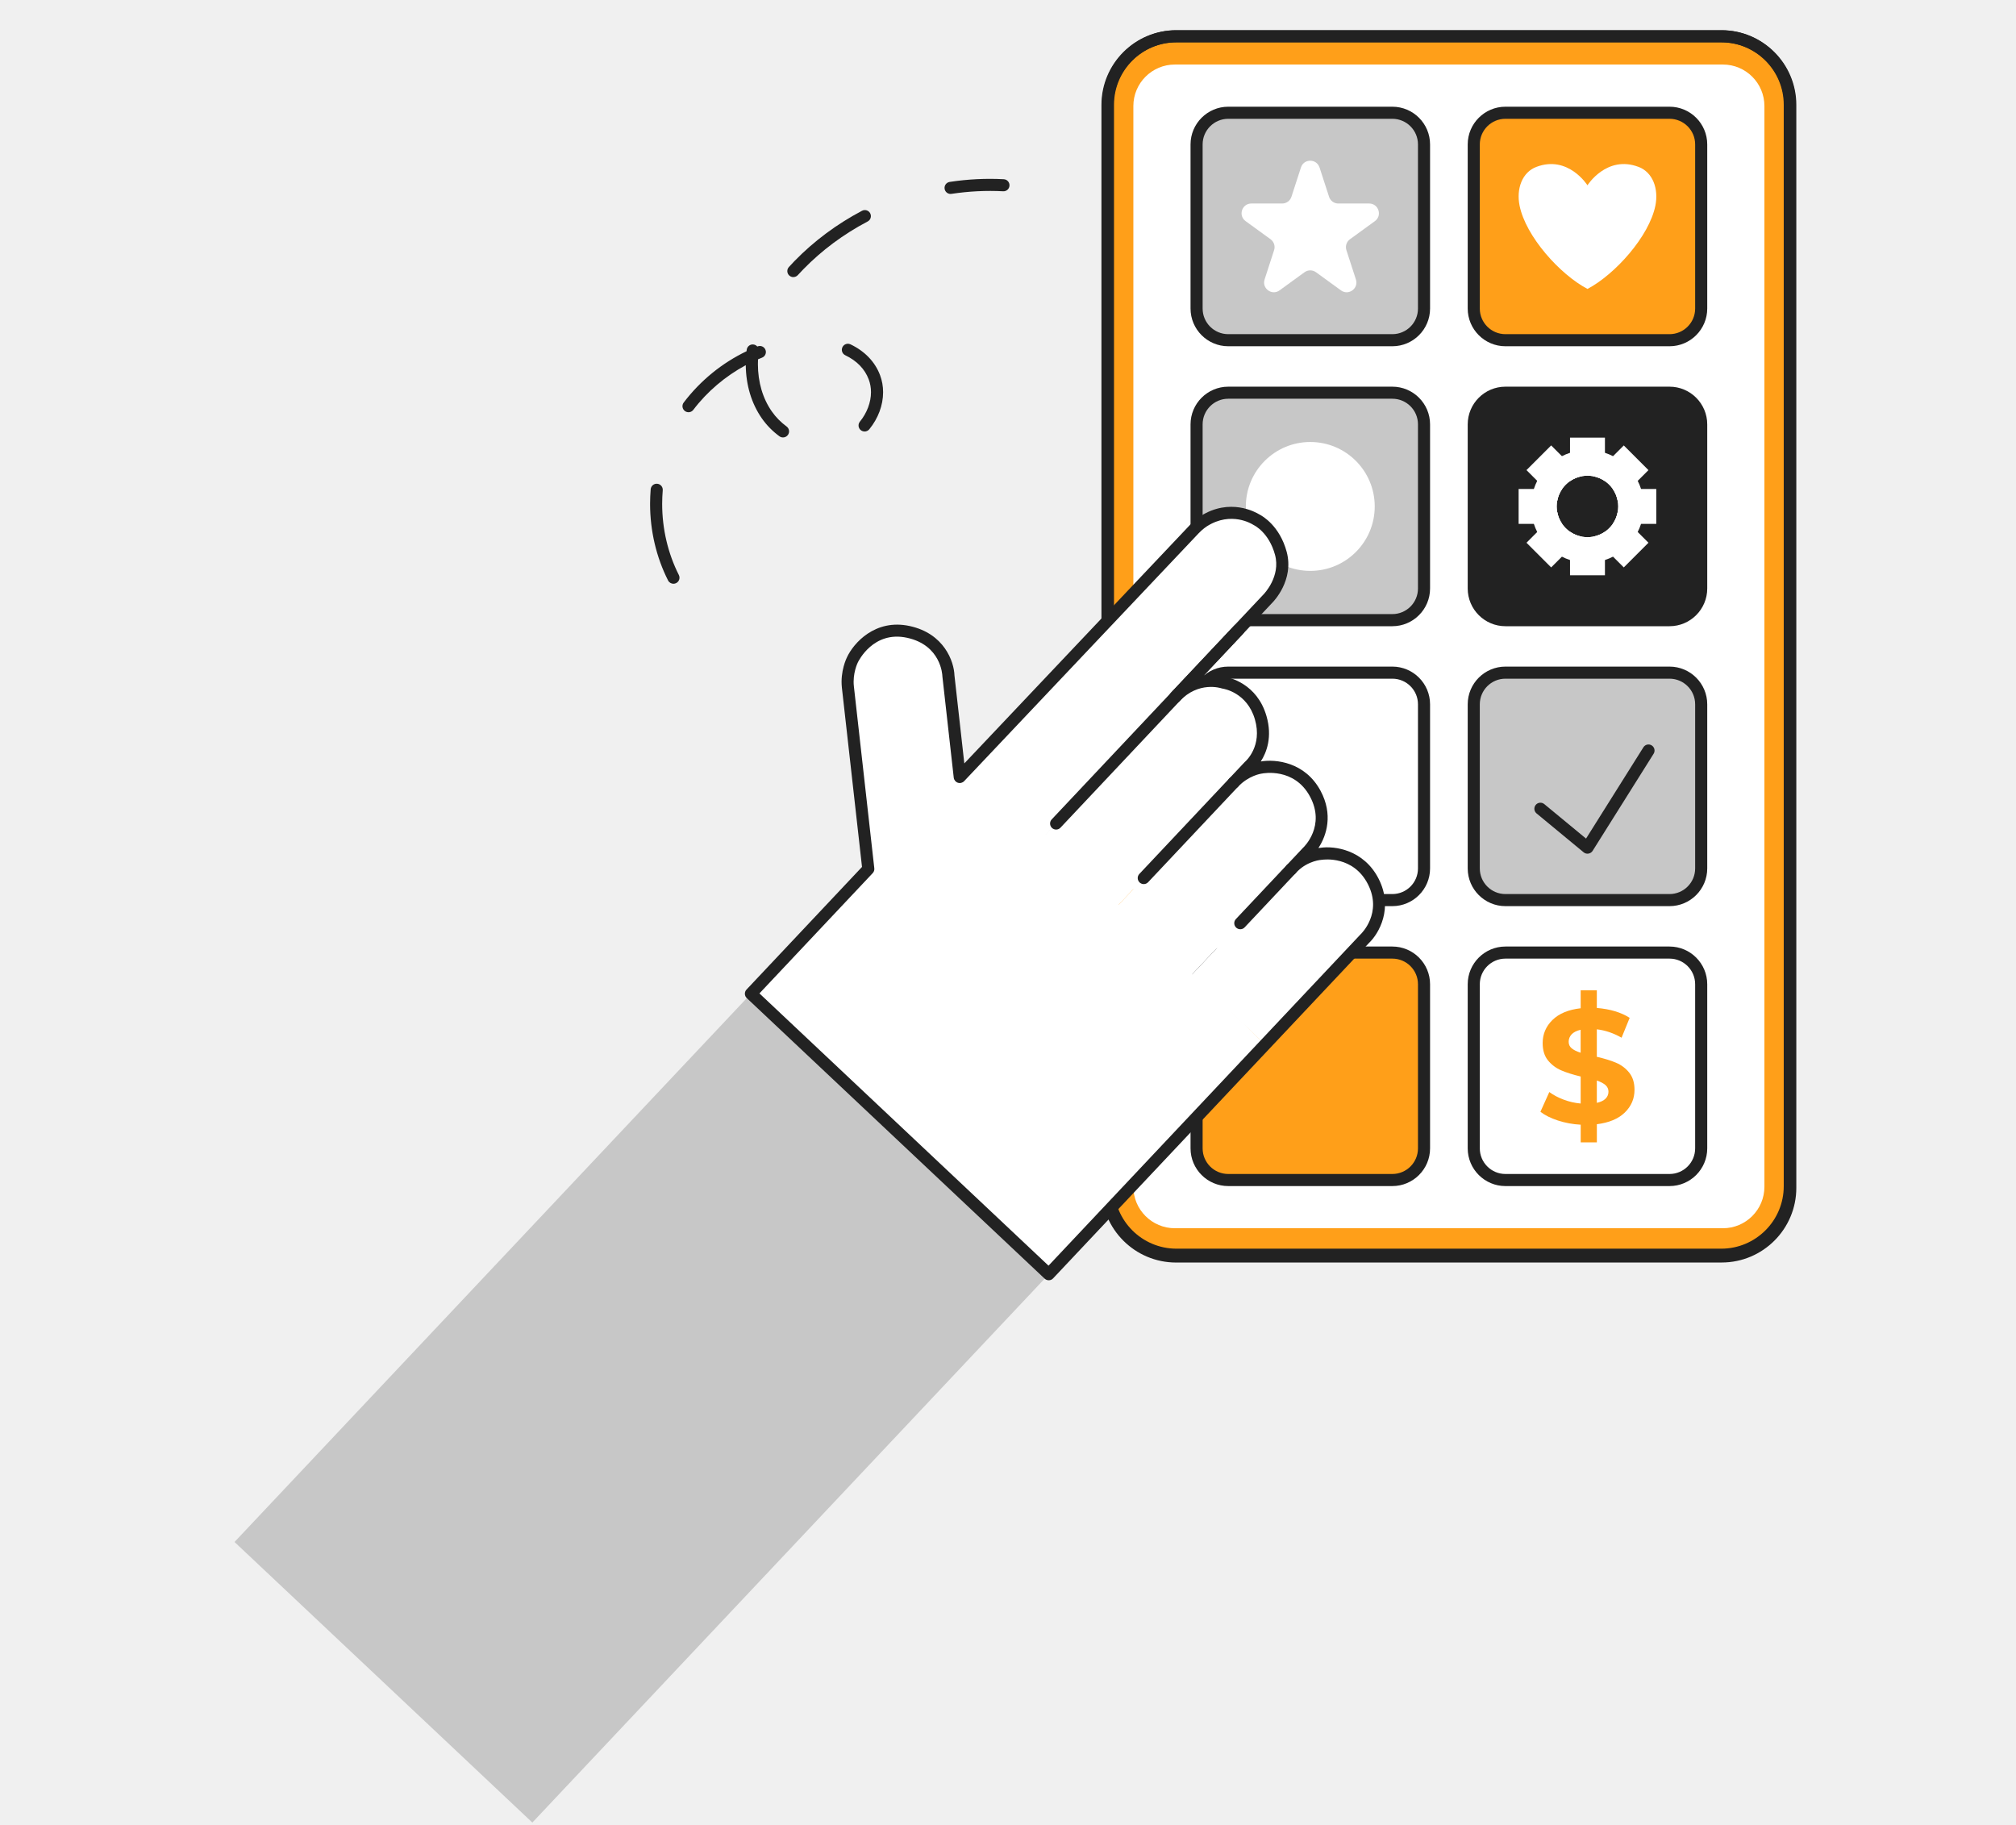
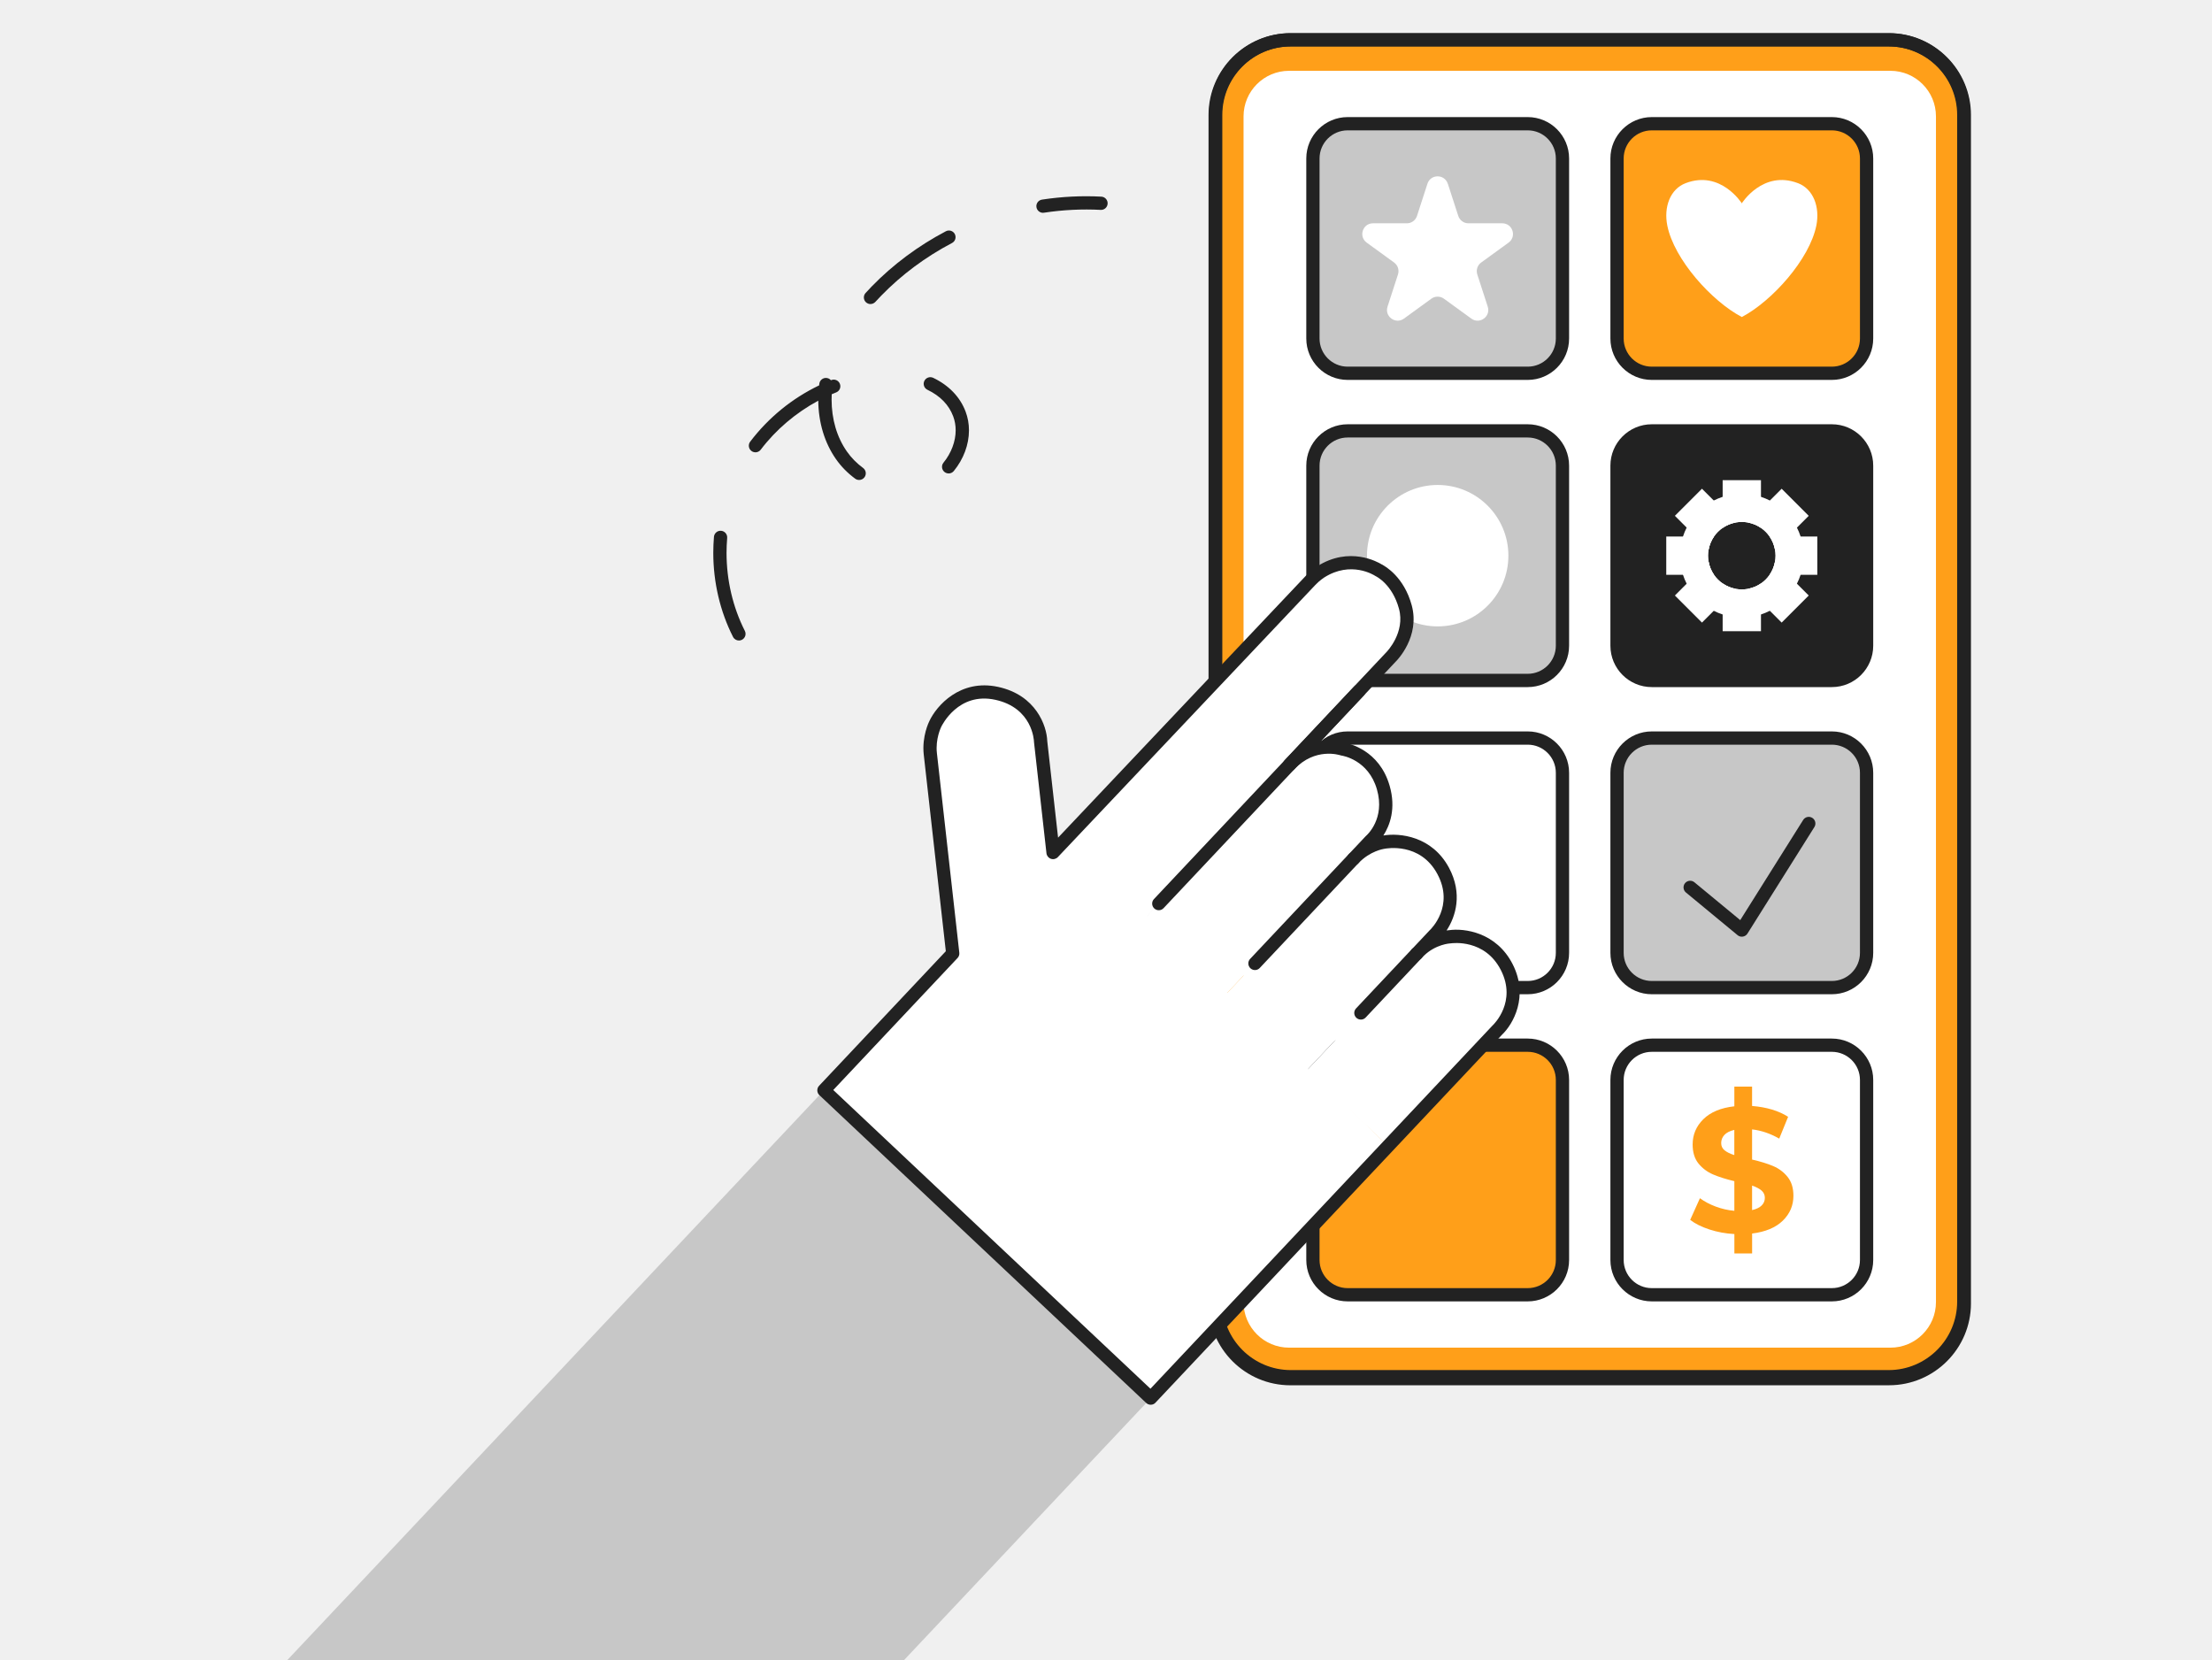
- <svg xmlns="http://www.w3.org/2000/svg" width="600" height="543" viewBox="0 0 600 543" fill="none">
+ <svg xmlns="http://www.w3.org/2000/svg" width="600" height="450" viewBox="0 0 600 450" fill="none">
  <path d="M307.329 368.296C298.913 368.296 292.07 361.453 292.07 353.037C292.07 344.621 298.913 337.787 307.329 337.787C315.745 337.787 322.579 344.63 322.579 353.037C322.579 361.444 315.736 368.296 307.329 368.296ZM307.329 341.384C300.9 341.384 295.667 346.617 295.667 353.037C295.667 359.457 300.9 364.699 307.329 364.699C313.758 364.699 318.982 359.466 318.982 353.037C318.982 346.608 313.749 341.384 307.329 341.384Z" fill="#222222" />
  <path d="M512.41 10.799H350.012C338.74 10.799 329.602 19.937 329.602 31.21V353.523C329.602 364.795 338.74 373.933 350.012 373.933H512.41C523.682 373.933 532.821 364.795 532.821 353.523V31.21C532.821 19.937 523.682 10.799 512.41 10.799Z" fill="#FF9F19" />
  <path d="M512.41 375.731H350.022C337.775 375.731 327.812 365.769 327.812 353.522V31.209C327.812 18.963 337.775 9 350.022 9H512.41C524.657 9 534.619 18.963 534.619 31.209V353.513C534.619 365.76 524.657 375.722 512.41 375.722V375.731ZM350.022 12.597C339.753 12.597 331.409 20.95 331.409 31.209V353.513C331.409 363.781 339.762 372.126 350.022 372.126H512.41C522.678 372.126 531.023 363.772 531.023 353.513V31.209C531.023 20.941 522.669 12.597 512.41 12.597H350.022Z" fill="#222222" />
  <path d="M525.125 353.162V31.569C525.125 24.74 519.59 19.205 512.762 19.205L349.672 19.205C342.844 19.205 337.309 24.74 337.309 31.569V353.162C337.309 359.99 342.844 365.525 349.672 365.525H512.762C519.59 365.525 525.125 359.99 525.125 353.162Z" fill="white" />
  <path d="M414.391 33.557H365.548C360.344 33.557 356.125 37.776 356.125 42.98V91.822C356.125 97.026 360.344 101.245 365.548 101.245H414.391C419.595 101.245 423.814 97.026 423.814 91.822V42.98C423.814 37.776 419.595 33.557 414.391 33.557Z" fill="#C7C7C7" />
  <path d="M414.392 103.043H365.55C359.363 103.043 354.328 98.008 354.328 91.822V42.979C354.328 36.793 359.363 31.758 365.55 31.758H414.392C420.578 31.758 425.614 36.793 425.614 42.979V91.822C425.614 98.008 420.578 103.043 414.392 103.043ZM365.55 35.355C361.342 35.355 357.925 38.771 357.925 42.979V91.822C357.925 96.03 361.342 99.447 365.55 99.447H414.392C418.6 99.447 422.017 96.03 422.017 91.822V42.979C422.017 38.771 418.6 35.355 414.392 35.355H365.55Z" fill="#222222" />
  <path d="M496.883 33.557H448.04C442.836 33.557 438.617 37.776 438.617 42.98V91.822C438.617 97.026 442.836 101.245 448.04 101.245H496.883C502.087 101.245 506.306 97.026 506.306 91.822V42.98C506.306 37.776 502.087 33.557 496.883 33.557Z" fill="#FF9F19" />
  <path d="M496.884 103.043H448.042C441.856 103.043 436.82 98.008 436.82 91.822V42.979C436.82 36.793 441.856 31.758 448.042 31.758H496.884C503.07 31.758 508.106 36.793 508.106 42.979V91.822C508.106 98.008 503.07 103.043 496.884 103.043ZM448.042 35.355C443.834 35.355 440.417 38.771 440.417 42.979V91.822C440.417 96.03 443.834 99.447 448.042 99.447H496.884C501.092 99.447 504.509 96.03 504.509 91.822V42.979C504.509 38.771 501.092 35.355 496.884 35.355H448.042Z" fill="#222222" />
  <path d="M414.391 116.863H365.548C360.344 116.863 356.125 121.082 356.125 126.286V175.129C356.125 180.333 360.344 184.552 365.548 184.552H414.391C419.595 184.552 423.814 180.333 423.814 175.129V126.286C423.814 121.082 419.595 116.863 414.391 116.863Z" fill="#C7C7C7" />
  <path d="M389.968 169.895C379.376 169.895 370.789 161.308 370.789 150.716C370.789 140.124 379.376 131.537 389.968 131.537C400.56 131.537 409.147 140.124 409.147 150.716C409.147 161.308 400.56 169.895 389.968 169.895Z" fill="white" />
  <path d="M414.392 186.36H365.55C359.363 186.36 354.328 181.324 354.328 175.138V126.296C354.328 120.11 359.363 115.074 365.55 115.074H414.392C420.578 115.074 425.614 120.11 425.614 126.296V175.138C425.614 181.324 420.578 186.36 414.392 186.36ZM365.55 118.662C361.342 118.662 357.925 122.079 357.925 126.287V175.129C357.925 179.337 361.342 182.754 365.55 182.754H414.392C418.6 182.754 422.017 179.337 422.017 175.129V126.287C422.017 122.079 418.6 118.662 414.392 118.662H365.55Z" fill="#222222" />
  <path d="M496.883 116.863H448.04C442.836 116.863 438.617 121.082 438.617 126.286V175.129C438.617 180.333 442.836 184.552 448.04 184.552H496.883C502.087 184.552 506.306 180.333 506.306 175.129V126.286C506.306 121.082 502.087 116.863 496.883 116.863Z" fill="#222222" />
  <path d="M496.884 186.36H448.042C441.856 186.36 436.82 181.324 436.82 175.138V126.296C436.82 120.11 441.856 115.074 448.042 115.074H496.884C503.07 115.074 508.106 120.11 508.106 126.296V175.138C508.106 181.324 503.07 186.36 496.884 186.36ZM448.042 118.662C443.834 118.662 440.417 122.079 440.417 126.287V175.129C440.417 179.337 443.834 182.754 448.042 182.754H496.884C501.092 182.754 504.509 179.337 504.509 175.129V126.287C504.509 122.079 501.092 118.662 496.884 118.662H448.042Z" fill="#222222" />
  <path d="M414.392 269.666H365.55C359.363 269.666 354.328 264.631 354.328 258.445V209.602C354.328 203.416 359.363 198.381 365.55 198.381H414.392C420.578 198.381 425.614 203.416 425.614 209.602V258.445C425.614 264.631 420.578 269.666 414.392 269.666ZM365.55 201.977C361.342 201.977 357.925 205.394 357.925 209.602V258.445C357.925 262.653 361.342 266.07 365.55 266.07H414.392C418.6 266.07 422.017 262.653 422.017 258.445V209.602C422.017 205.394 418.6 201.977 414.392 201.977H365.55Z" fill="#222222" />
  <path d="M496.883 200.18H448.04C442.836 200.18 438.617 204.399 438.617 209.603V258.445C438.617 263.65 442.836 267.868 448.04 267.868H496.883C502.087 267.868 506.306 263.65 506.306 258.445V209.603C506.306 204.399 502.087 200.18 496.883 200.18Z" fill="#C7C7C7" />
  <path d="M496.884 269.666H448.042C441.856 269.666 436.82 264.631 436.82 258.445V209.602C436.82 203.416 441.856 198.381 448.042 198.381H496.884C503.07 198.381 508.106 203.416 508.106 209.602V258.445C508.106 264.631 503.07 269.666 496.884 269.666ZM448.042 201.977C443.834 201.977 440.417 205.394 440.417 209.602V258.445C440.417 262.653 443.834 266.07 448.042 266.07H496.884C501.092 266.07 504.509 262.653 504.509 258.445V209.602C504.509 205.394 501.092 201.977 496.884 201.977H448.042Z" fill="#222222" />
  <path d="M414.391 283.486H365.548C360.344 283.486 356.125 287.705 356.125 292.91V341.752C356.125 346.956 360.344 351.175 365.548 351.175H414.391C419.595 351.175 423.814 346.956 423.814 341.752V292.91C423.814 287.705 419.595 283.486 414.391 283.486Z" fill="#FF9F19" />
-   <path d="M414.392 352.974H365.55C359.363 352.974 354.328 347.939 354.328 341.752V292.91C354.328 286.724 359.363 281.688 365.55 281.688H414.392C420.578 281.688 425.614 286.724 425.614 292.91V341.752C425.614 347.939 420.578 352.974 414.392 352.974ZM365.55 285.285C361.342 285.285 357.925 288.702 357.925 292.91V341.752C357.925 345.96 361.342 349.377 365.55 349.377H414.392C418.6 349.377 422.017 345.96 422.017 341.752V292.91C422.017 288.702 418.6 285.285 414.392 285.285H365.55Z" fill="#222222" />
-   <path d="M496.884 352.974H448.042C441.856 352.974 436.82 347.939 436.82 341.752V292.91C436.82 286.724 441.856 281.688 448.042 281.688H496.884C503.07 281.688 508.106 286.724 508.106 292.91V341.752C508.106 347.939 503.07 352.974 496.884 352.974ZM448.042 285.285C443.834 285.285 440.417 288.702 440.417 292.91V341.752C440.417 345.96 443.834 349.377 448.042 349.377H496.884C501.092 349.377 504.509 345.96 504.509 341.752V292.91C504.509 288.702 501.092 285.285 496.884 285.285H448.042Z" fill="#222222" />
+   <path d="M414.392 352.973H365.55C359.363 352.973 354.328 347.938 354.328 341.751V292.909C354.328 286.723 359.363 281.688 365.55 281.688H414.392C420.578 281.688 425.614 286.723 425.614 292.909V341.751C425.614 347.938 420.578 352.973 414.392 352.973ZM365.55 285.284C361.342 285.284 357.925 288.701 357.925 292.909V341.751C357.925 345.959 361.342 349.376 365.55 349.376H414.392C418.6 349.376 422.017 345.959 422.017 341.751V292.909C422.017 288.701 418.6 285.284 414.392 285.284H365.55Z" fill="#222222" />
+   <path d="M496.884 352.973H448.042C441.856 352.973 436.82 347.938 436.82 341.751V292.909C436.82 286.723 441.856 281.688 448.042 281.688H496.884C503.07 281.688 508.106 286.723 508.106 292.909V341.751C508.106 347.938 503.07 352.973 496.884 352.973ZM448.042 285.284C443.834 285.284 440.417 288.701 440.417 292.909V341.751C440.417 345.959 443.834 349.376 448.042 349.376H496.884C501.092 349.376 504.509 345.959 504.509 341.751V292.909C504.509 288.701 501.092 285.284 496.884 285.284H448.042Z" fill="#222222" />
  <path d="M488.409 145.511C488.139 144.675 487.807 143.874 487.411 143.101C485.802 139.945 483.221 137.355 480.065 135.755C479.292 135.359 478.491 135.027 477.655 134.757C476.019 134.226 474.274 133.93 472.458 133.93C470.642 133.93 468.897 134.217 467.261 134.757C466.425 135.027 465.624 135.368 464.851 135.755C461.695 137.364 459.114 139.945 457.505 143.101C457.109 143.874 456.777 144.675 456.507 145.511C455.976 147.147 455.68 148.892 455.68 150.708C455.68 152.524 455.967 154.278 456.507 155.905C456.777 156.741 457.109 157.542 457.505 158.315C459.114 161.471 461.695 164.061 464.851 165.661C465.624 166.057 466.425 166.389 467.261 166.659C468.897 167.19 470.642 167.486 472.458 167.486C474.274 167.486 476.019 167.199 477.655 166.659C478.491 166.389 479.292 166.057 480.065 165.661C483.221 164.052 485.802 161.471 487.411 158.306C487.807 157.542 488.139 156.732 488.409 155.896C488.94 154.26 489.236 152.515 489.236 150.699C489.236 148.883 488.949 147.138 488.409 145.502V145.511ZM472.458 159.87C471.892 159.87 471.343 159.816 470.804 159.718C469.509 159.484 468.304 158.971 467.261 158.252C466.344 157.623 465.552 156.831 464.923 155.914C464.195 154.871 463.691 153.666 463.457 152.371C463.359 151.832 463.305 151.283 463.305 150.717C463.305 150.151 463.359 149.602 463.457 149.063C463.691 147.768 464.204 146.563 464.923 145.52C465.552 144.603 466.344 143.811 467.261 143.182C468.304 142.454 469.509 141.95 470.804 141.716C471.343 141.618 471.892 141.564 472.458 141.564C473.024 141.564 473.573 141.618 474.112 141.716C475.407 141.95 476.612 142.463 477.655 143.182C478.572 143.811 479.364 144.603 479.993 145.52C480.721 146.563 481.225 147.768 481.459 149.063C481.557 149.593 481.611 150.151 481.611 150.717C481.611 151.283 481.557 151.832 481.459 152.371C481.225 153.666 480.712 154.871 479.993 155.914C479.364 156.831 478.572 157.623 477.655 158.252C476.612 158.98 475.407 159.484 474.112 159.718C473.582 159.816 473.024 159.87 472.458 159.87Z" fill="white" />
  <path d="M477.66 130.234V143.182C476.617 142.454 475.412 141.95 474.117 141.717C473.587 141.618 473.029 141.564 472.463 141.564C471.896 141.564 471.348 141.618 470.808 141.717C469.513 141.95 468.309 142.463 467.266 143.182V130.234H477.66Z" fill="white" />
  <path d="M474.117 159.718C475.412 159.484 476.617 158.971 477.66 158.252V171.2H467.266V158.252C468.309 158.98 469.513 159.484 470.808 159.718C471.348 159.816 471.896 159.87 472.463 159.87C473.029 159.87 473.578 159.816 474.117 159.718Z" fill="white" />
  <path d="M467.265 158.244C468.309 158.972 469.513 159.476 470.808 159.709L467.265 163.252L464.856 165.662L461.655 168.863L454.309 161.517L457.51 158.316L463.462 152.363C463.696 153.658 464.208 154.863 464.928 155.906C465.557 156.823 466.348 157.614 467.265 158.244Z" fill="white" />
-   <path d="M490.613 139.91L481.459 149.063C481.226 147.768 480.713 146.563 479.994 145.52C479.364 144.603 478.573 143.812 477.656 143.183C476.613 142.454 475.408 141.951 474.113 141.717L477.656 138.174L483.267 132.563L490.613 139.91Z" fill="white" />
+   <path d="M490.613 139.909L481.459 149.062C481.226 147.767 480.713 146.562 479.994 145.519C479.364 144.602 478.573 143.811 477.656 143.182C476.613 142.453 475.408 141.95 474.113 141.716L477.656 138.173L483.267 132.562L490.613 139.909Z" fill="white" />
  <path d="M463.451 149.054C463.352 149.585 463.298 150.142 463.298 150.709C463.298 151.275 463.352 151.824 463.451 152.363C463.685 153.658 464.197 154.863 464.917 155.906H451.969V145.512H464.917C464.188 146.555 463.685 147.76 463.451 149.054Z" fill="white" />
  <path d="M492.944 145.512V155.906H479.996C480.724 154.863 481.228 153.658 481.462 152.363C481.561 151.824 481.615 151.275 481.615 150.709C481.615 150.142 481.561 149.594 481.462 149.054C481.228 147.76 480.715 146.555 479.996 145.512H492.944Z" fill="white" />
  <path d="M467.265 138.165L470.808 141.708C469.513 141.942 468.309 142.454 467.265 143.174C466.348 143.803 465.557 144.594 464.928 145.512C464.199 146.555 463.696 147.759 463.462 149.054L454.309 139.901L461.655 132.555L467.265 138.165Z" fill="white" />
-   <path d="M490.613 161.516L483.267 168.862L474.113 159.708C475.408 159.475 476.613 158.962 477.656 158.243C478.573 157.613 479.364 156.822 479.994 155.905C480.722 154.862 481.226 153.657 481.459 152.362L487.412 158.315L490.613 161.516Z" fill="white" />
+   <path d="M490.613 161.517L483.267 168.863L474.113 159.709C475.408 159.476 476.613 158.963 477.656 158.244C478.573 157.614 479.364 156.823 479.994 155.906C480.722 154.863 481.226 153.658 481.459 152.363L487.412 158.316L490.613 161.517Z" fill="white" />
  <path d="M392.721 49.831L395.553 58.562C395.94 59.758 397.054 60.567 398.313 60.567H407.494C410.299 60.567 411.468 64.164 409.193 65.809L401.766 71.204C400.75 71.941 400.327 73.254 400.714 74.441L403.546 83.172C404.41 85.842 401.361 88.063 399.087 86.409L391.66 81.014C390.643 80.276 389.268 80.276 388.252 81.014L380.825 86.409C378.55 88.063 375.502 85.842 376.365 83.172L379.197 74.441C379.584 73.245 379.161 71.941 378.145 71.204L370.718 65.809C368.443 64.155 369.612 60.567 372.418 60.567H381.598C382.857 60.567 383.963 59.758 384.358 58.562L387.191 49.831C388.054 47.16 391.839 47.16 392.703 49.831H392.721Z" fill="white" />
  <path d="M487.661 49.669C478.157 46.063 472.456 55.145 472.456 55.145C472.456 55.145 466.756 46.072 457.252 49.669C453.017 51.269 451.245 56.17 452.252 61.178C454.087 70.358 464.274 81.679 472.465 85.986C480.657 81.67 490.835 70.349 492.678 61.178C493.677 56.178 491.905 51.278 487.679 49.669H487.661Z" fill="white" />
-   <path d="M472.459 254.057C472.046 254.057 471.641 253.913 471.317 253.644L457.309 242.071C456.544 241.442 456.436 240.309 457.066 239.536C457.704 238.772 458.837 238.664 459.601 239.293L472.037 249.561L489.103 222.398C489.633 221.553 490.739 221.301 491.584 221.831C492.421 222.362 492.681 223.468 492.151 224.313L473.997 253.212C473.718 253.653 473.269 253.949 472.756 254.03C472.657 254.048 472.567 254.057 472.468 254.057H472.459Z" fill="#222222" />
+   <path d="M472.459 254.058C472.046 254.058 471.641 253.914 471.317 253.645L457.309 242.072C456.544 241.443 456.436 240.31 457.066 239.537C457.704 238.773 458.837 238.665 459.601 239.294L472.037 249.562L489.103 222.399C489.633 221.554 490.739 221.302 491.584 221.832C492.421 222.363 492.681 223.469 492.151 224.314L473.997 253.213C473.718 253.654 473.269 253.95 472.756 254.031C472.657 254.049 472.567 254.058 472.468 254.058H472.459Z" fill="#222222" />
  <path d="M483.583 331.079C481.659 332.958 478.881 334.118 475.257 334.568V339.962H470.447V334.711C468.073 334.586 465.807 334.163 463.658 333.462C461.509 332.76 459.774 331.888 458.461 330.863L461.104 324.991C462.327 325.891 463.748 326.646 465.384 327.257C467.021 327.869 468.702 328.255 470.438 328.408V320.37C468.163 319.821 466.23 319.219 464.665 318.545C463.092 317.87 461.779 316.881 460.718 315.586C459.657 314.283 459.126 312.565 459.126 310.407C459.126 307.746 460.097 305.453 462.04 303.547C463.982 301.64 466.778 300.471 470.438 300.058V294.717H475.248V299.968C479.196 300.292 482.451 301.272 485.022 302.908L482.612 308.825C480.203 307.449 477.748 306.613 475.248 306.325V314.507C477.496 315.02 479.393 315.604 480.949 316.261C482.504 316.917 483.817 317.897 484.869 319.201C485.93 320.505 486.461 322.213 486.461 324.326C486.461 326.961 485.499 329.209 483.574 331.088L483.583 331.079ZM467.785 311.99C468.397 312.502 469.278 312.934 470.429 313.293V306.46C469.206 306.748 468.307 307.206 467.731 307.836C467.156 308.465 466.868 309.193 466.868 310.029C466.868 310.866 467.174 311.486 467.785 311.999V311.99ZM477.847 326.961C478.422 326.385 478.71 325.693 478.71 324.893C478.71 324.092 478.413 323.436 477.82 322.914C477.226 322.402 476.372 321.952 475.248 321.566V328.21C476.399 327.95 477.271 327.536 477.847 326.961Z" fill="#FF9F19" />
  <path d="M512.29 375.21H350.135C337.907 375.21 327.953 365.256 327.953 353.027V31.182C327.953 18.954 337.907 9 350.135 9H512.29C524.518 9 534.472 18.954 534.472 31.182V353.018C534.472 365.247 524.518 375.201 512.29 375.201V375.21ZM350.135 12.597C339.885 12.597 331.55 20.932 331.55 31.182V353.018C331.55 363.269 339.885 371.604 350.135 371.604H512.29C522.54 371.604 530.875 363.269 530.875 353.018V31.182C530.875 20.932 522.54 12.597 512.29 12.597H350.135Z" fill="#222222" />
-   <path d="M223.481 295.747L69.797 458.894L158.436 542.391L312.12 379.245L223.481 295.747Z" fill="#C7C7C7" />
-   <path d="M312.127 379.21L376.521 310.841C355.412 290.135 322.351 259.554 301.243 238.847C297.352 235.034 288.808 228.225 288.808 228.225C265.832 249.971 223.49 295.723 223.49 295.723L312.135 379.207L312.127 379.21Z" fill="white" />
-   <path d="M289.058 261.57L282.277 201.123C281.349 192.861 273.903 186.912 265.641 187.841C257.379 188.769 251.43 196.215 252.359 204.477L259.139 264.924L289.058 261.57Z" fill="white" />
-   <path d="M384.257 258.695L354.596 290.185L376.523 310.842L406.183 279.353C411.89 273.295 411.606 263.767 405.549 258.06C399.491 252.354 389.963 252.638 384.257 258.695Z" fill="white" />
+   <path d="M223.481 295.746L69.797 458.893L158.436 542.39L312.12 379.244L223.481 295.746Z" fill="#C7C7C7" />
+   <path d="M312.131 379.211L376.524 310.842C355.416 290.135 322.355 259.554 301.247 238.847C297.356 235.034 288.812 228.225 288.812 228.225C265.835 249.971 223.493 295.723 223.493 295.723L312.139 379.207L312.131 379.211Z" fill="white" />
+   <path d="M289.062 261.57L282.281 201.123C281.353 192.861 273.907 186.913 265.645 187.841C257.383 188.77 251.434 196.215 252.363 204.477L259.143 264.924L289.062 261.57Z" fill="white" />
+   <path d="M384.257 258.694L354.596 290.184L376.523 310.841L406.183 279.352C411.89 273.294 411.606 263.766 405.549 258.059C399.491 252.353 389.963 252.637 384.257 258.694Z" fill="white" />
  <path d="M367.169 232.894L332.669 269.527L354.596 290.185L389.096 253.551C394.802 247.493 394.518 237.965 388.461 232.259C382.403 226.553 372.875 226.836 367.169 232.894Z" fill="white" />
-   <path d="M349.772 207.433L310.737 248.883L332.664 269.54L371.699 228.09C377.405 222.032 377.121 212.504 371.064 206.798C365.006 201.092 355.478 201.375 349.772 207.433Z" fill="white" />
-   <path d="M355.499 157.417L288.804 228.229L310.731 248.887L370.057 185.896C385.174 169.851 382.845 162.48 376.791 156.782C370.733 151.076 361.205 151.36 355.499 157.417Z" fill="white" />
-   <path d="M312.88 380.845C312.66 380.946 312.428 381.003 312.183 381.007C311.704 381.02 311.239 380.847 310.899 380.519L222.254 297.034C221.536 296.355 221.497 295.215 222.176 294.497L256.551 258L250.567 204.688C250.012 199.738 251.997 195.767 252.079 195.601C254.006 191.44 260.439 184.058 270.758 186.311C280.996 188.541 283.935 196.849 284.065 201.005L287.001 227.196L354.189 156.187C355.632 154.653 357.209 153.65 357.271 153.612C366.055 148.03 373.772 152.458 374.821 153.104C375.735 153.565 380.831 156.467 382.928 164.172C385.237 172.661 378.964 179.078 378.69 179.342L358.308 200.985C361.443 200.572 363.884 201.211 364.55 201.41C365.902 201.639 374.128 203.429 376.926 213.088C378.729 219.315 376.978 223.901 375.236 226.612C379.63 225.858 388.436 226.758 393.042 235.378C396.784 242.376 394.857 248.626 392.381 252.367C392.688 252.325 392.918 252.308 393.051 252.296C397.159 251.695 405.904 252.85 410.315 261.54C414.748 270.279 410.394 277.813 407.441 280.625L313.42 380.448C313.262 380.62 313.068 380.758 312.864 380.852L312.88 380.845ZM226.029 295.645L312.056 376.662L404.88 278.111C404.88 278.111 404.934 278.056 404.963 278.033C405.225 277.784 411.459 271.692 407.131 263.161C402.785 254.59 393.914 255.809 393.534 255.865C393.469 255.875 393.393 255.88 393.324 255.882C393.296 255.885 389.398 256.104 386.197 259.258L385.572 259.921C384.901 260.636 383.781 260.675 383.054 260.02C382.327 259.364 382.267 258.244 382.915 257.501C383.157 257.231 383.395 256.973 383.641 256.732L387.796 252.318C387.796 252.318 387.85 252.263 387.879 252.24C388.149 251.987 394.549 245.759 389.892 237.073C385.217 228.347 375.953 230.132 375.556 230.215C375.512 230.226 375.455 230.232 375.399 230.238C375.374 230.249 371.644 230.767 368.484 234.12L368.476 234.123C367.793 234.853 366.657 234.881 365.939 234.201C365.221 233.522 365.182 232.382 365.861 231.664L370.396 226.848C370.442 226.797 370.5 226.751 370.546 226.7C370.753 226.525 375.803 222.076 373.481 214.078C371.16 206.08 364.192 204.979 363.895 204.937C363.779 204.921 363.667 204.894 363.56 204.854C363.293 204.769 356.719 202.675 351.089 208.638L351.072 208.646C350.389 209.376 349.257 209.411 348.535 208.723C347.817 208.044 347.778 206.904 348.457 206.186C348.457 206.186 348.474 206.179 348.478 206.167L376.117 176.824C376.196 176.738 381.222 171.548 379.466 165.101C377.67 158.504 373.362 156.368 373.176 156.285C373.101 156.251 373.018 156.2 372.947 156.153C372.691 155.984 366.44 152.029 359.2 156.624C359.184 156.632 357.926 157.448 356.801 158.638L286.95 232.465C286.47 232.973 285.736 233.162 285.068 232.935C284.403 232.716 283.931 232.121 283.85 231.426L280.474 201.31C280.468 201.253 280.465 201.205 280.463 201.157C280.455 200.794 280.046 192.006 269.979 189.806C259.925 187.61 255.485 196.767 255.299 197.159C255.256 197.238 253.695 200.43 254.133 204.266L260.211 258.406C260.274 258.931 260.1 259.456 259.733 259.842L226.025 295.637L226.029 295.645Z" fill="#222222" />
+   <path d="M349.772 207.432L310.737 248.882L332.664 269.539L371.699 228.089C377.405 222.031 377.121 212.503 371.064 206.797C365.006 201.091 355.478 201.374 349.772 207.432Z" fill="white" />
+   <path d="M355.499 157.416L288.804 228.228L310.731 248.886L370.057 185.895C385.174 169.85 382.845 162.479 376.791 156.781C370.733 151.075 361.205 151.359 355.499 157.416Z" fill="white" />
+   <path d="M312.88 380.844C312.66 380.945 312.428 381.002 312.183 381.006C311.704 381.019 311.239 380.846 310.899 380.518L222.254 297.033C221.536 296.354 221.497 295.214 222.176 294.496L256.551 257.999L250.567 204.687C250.012 199.737 251.997 195.766 252.079 195.6C254.006 191.439 260.439 184.057 270.758 186.31C280.996 188.54 283.935 196.848 284.065 201.004L287.001 227.195L354.189 156.186C355.632 154.652 357.209 153.649 357.271 153.611C366.055 148.029 373.772 152.457 374.821 153.103C375.735 153.564 380.831 156.466 382.928 164.171C385.237 172.66 378.964 179.077 378.69 179.341L358.308 200.984C361.443 200.571 363.884 201.21 364.55 201.409C365.902 201.638 374.128 203.428 376.926 213.087C378.729 219.314 376.978 223.9 375.236 226.611C379.63 225.857 388.436 226.757 393.042 235.377C396.784 242.375 394.857 248.625 392.381 252.366C392.688 252.324 392.918 252.307 393.051 252.295C397.159 251.694 405.904 252.849 410.315 261.539C414.748 270.278 410.394 277.812 407.441 280.624L313.42 380.447C313.262 380.619 313.068 380.757 312.864 380.851L312.88 380.844ZM226.029 295.644L312.056 376.661L404.88 278.11C404.88 278.11 404.934 278.055 404.963 278.032C405.225 277.783 411.459 271.691 407.131 263.16C402.785 254.589 393.914 255.808 393.534 255.864C393.469 255.874 393.393 255.879 393.324 255.881C393.296 255.884 389.398 256.103 386.197 259.257L385.572 259.92C384.901 260.635 383.781 260.674 383.054 260.019C382.327 259.363 382.267 258.243 382.915 257.5C383.157 257.23 383.395 256.972 383.641 256.731L387.796 252.317C387.796 252.317 387.85 252.262 387.879 252.239C388.149 251.986 394.549 245.758 389.892 237.072C385.217 228.346 375.953 230.131 375.556 230.214C375.512 230.225 375.455 230.231 375.399 230.237C375.374 230.248 371.644 230.766 368.484 234.119L368.476 234.122C367.793 234.852 366.657 234.88 365.939 234.2C365.221 233.521 365.182 232.381 365.861 231.663L370.396 226.847C370.442 226.796 370.5 226.75 370.546 226.699C370.753 226.525 375.803 222.075 373.481 214.077C371.16 206.079 364.192 204.978 363.895 204.936C363.779 204.92 363.667 204.893 363.56 204.853C363.293 204.768 356.719 202.674 351.089 208.637L351.072 208.645C350.389 209.375 349.257 209.41 348.535 208.722C347.817 208.043 347.778 206.903 348.457 206.185C348.457 206.185 348.474 206.178 348.478 206.166L376.117 176.823C376.196 176.737 381.222 171.547 379.466 165.1C377.67 158.503 373.362 156.367 373.176 156.284C373.101 156.25 373.018 156.199 372.947 156.152C372.691 155.983 366.44 152.028 359.2 156.624C359.184 156.631 357.926 157.447 356.801 158.637L286.95 232.464C286.47 232.972 285.736 233.161 285.068 232.934C284.403 232.715 283.931 232.12 283.85 231.425L280.474 201.309C280.468 201.252 280.465 201.204 280.463 201.156C280.455 200.793 280.046 192.005 269.979 189.805C259.925 187.609 255.485 196.766 255.299 197.158C255.256 197.237 253.695 200.429 254.133 204.265L260.211 258.405C260.274 258.93 260.1 259.455 259.733 259.841L226.025 295.636L226.029 295.644Z" fill="#222222" />
  <path d="M315.075 246.711C314.43 247.008 313.641 246.906 313.086 246.389C312.368 245.71 312.329 244.57 313.008 243.852L367.299 186.204C367.986 185.482 369.118 185.447 369.836 186.126C370.554 186.805 370.593 187.945 369.914 188.663L315.624 246.311C315.457 246.487 315.271 246.621 315.067 246.715L315.075 246.711Z" fill="#222222" />
  <path d="M341.159 262.941C340.514 263.238 339.725 263.136 339.17 262.619C338.452 261.94 338.413 260.8 339.092 260.082L365.852 231.668C366.539 230.946 367.671 230.91 368.389 231.59C369.107 232.269 369.146 233.409 368.467 234.127L341.707 262.541C341.541 262.717 341.355 262.851 341.151 262.945L341.159 262.941Z" fill="#222222" />
  <path d="M369.891 276.374C369.245 276.671 368.456 276.569 367.902 276.052C367.184 275.372 367.144 274.232 367.824 273.514L382.938 257.461C383.625 256.739 384.757 256.704 385.475 257.383C386.193 258.063 386.232 259.202 385.553 259.92L370.439 275.974C370.272 276.149 370.087 276.284 369.882 276.378L369.891 276.374Z" fill="#222222" />
  <path d="M200.436 173.727C199.78 173.727 199.15 173.367 198.827 172.738C195.329 165.832 193.477 157.955 193.477 149.953C193.477 148.514 193.54 147.049 193.656 145.61C193.737 144.621 194.61 143.874 195.599 143.964C196.588 144.045 197.325 144.918 197.244 145.907C197.136 147.246 197.073 148.613 197.073 149.953C197.073 157.389 198.791 164.708 202.037 171.11C202.486 171.991 202.135 173.079 201.245 173.529C200.985 173.664 200.706 173.727 200.436 173.727ZM233.022 130.18C232.653 130.18 232.275 130.063 231.961 129.83C229.911 128.319 228.148 126.53 226.736 124.498C223.661 120.092 222.016 114.625 221.953 108.681C215.893 111.936 210.462 116.531 206.344 121.971C205.741 122.762 204.617 122.915 203.826 122.313C203.035 121.71 202.882 120.586 203.484 119.795C208.43 113.285 214.841 108.052 222.187 104.527C222.205 104.374 222.223 104.231 222.241 104.078C222.367 103.089 223.275 102.387 224.255 102.522C224.713 102.576 225.1 102.801 225.379 103.125C225.415 103.116 225.442 103.098 225.478 103.089C226.404 102.72 227.447 103.17 227.815 104.096C228.184 105.022 227.735 106.065 226.808 106.433C226.404 106.595 225.999 106.757 225.604 106.928C225.577 107.405 225.568 107.89 225.568 108.358C225.568 113.69 226.997 118.563 229.704 122.439C230.891 124.138 232.374 125.649 234.11 126.925C234.91 127.51 235.081 128.643 234.496 129.443C234.146 129.92 233.597 130.18 233.049 130.18H233.022ZM257.317 128.409C256.912 128.409 256.517 128.274 256.175 128.004C255.411 127.375 255.294 126.242 255.923 125.478C258.018 122.915 259.223 119.723 259.223 116.72C259.223 115.389 258.998 114.112 258.549 112.916C257.38 109.805 255.024 107.378 251.571 105.723C250.672 105.292 250.294 104.222 250.726 103.322C251.158 102.423 252.228 102.046 253.127 102.477C257.389 104.518 260.437 107.692 261.921 111.649C262.523 113.249 262.829 114.958 262.829 116.72C262.829 120.595 261.363 124.516 258.711 127.762C258.351 128.193 257.838 128.418 257.317 128.418V128.409ZM236.124 82.471C235.692 82.471 235.261 82.318 234.91 82.003C234.173 81.338 234.119 80.196 234.793 79.459C235.35 78.847 235.926 78.236 236.501 77.642C242.292 71.708 249.036 66.691 256.562 62.725C257.443 62.267 258.531 62.599 258.989 63.481C259.448 64.362 259.115 65.45 258.234 65.908C251.041 69.694 244.594 74.486 239.073 80.151C238.524 80.718 237.976 81.293 237.445 81.877C237.095 82.264 236.6 82.462 236.115 82.462L236.124 82.471ZM282.907 57.717C282.035 57.717 281.271 57.079 281.136 56.188C280.983 55.208 281.657 54.291 282.646 54.138C288.005 53.32 293.481 53.05 298.741 53.338C299.73 53.392 300.495 54.237 300.441 55.226C300.387 56.215 299.568 56.98 298.552 56.926C293.544 56.656 288.311 56.917 283.195 57.69C283.105 57.708 283.015 57.708 282.925 57.708L282.907 57.717Z" fill="#222222" />
</svg>
